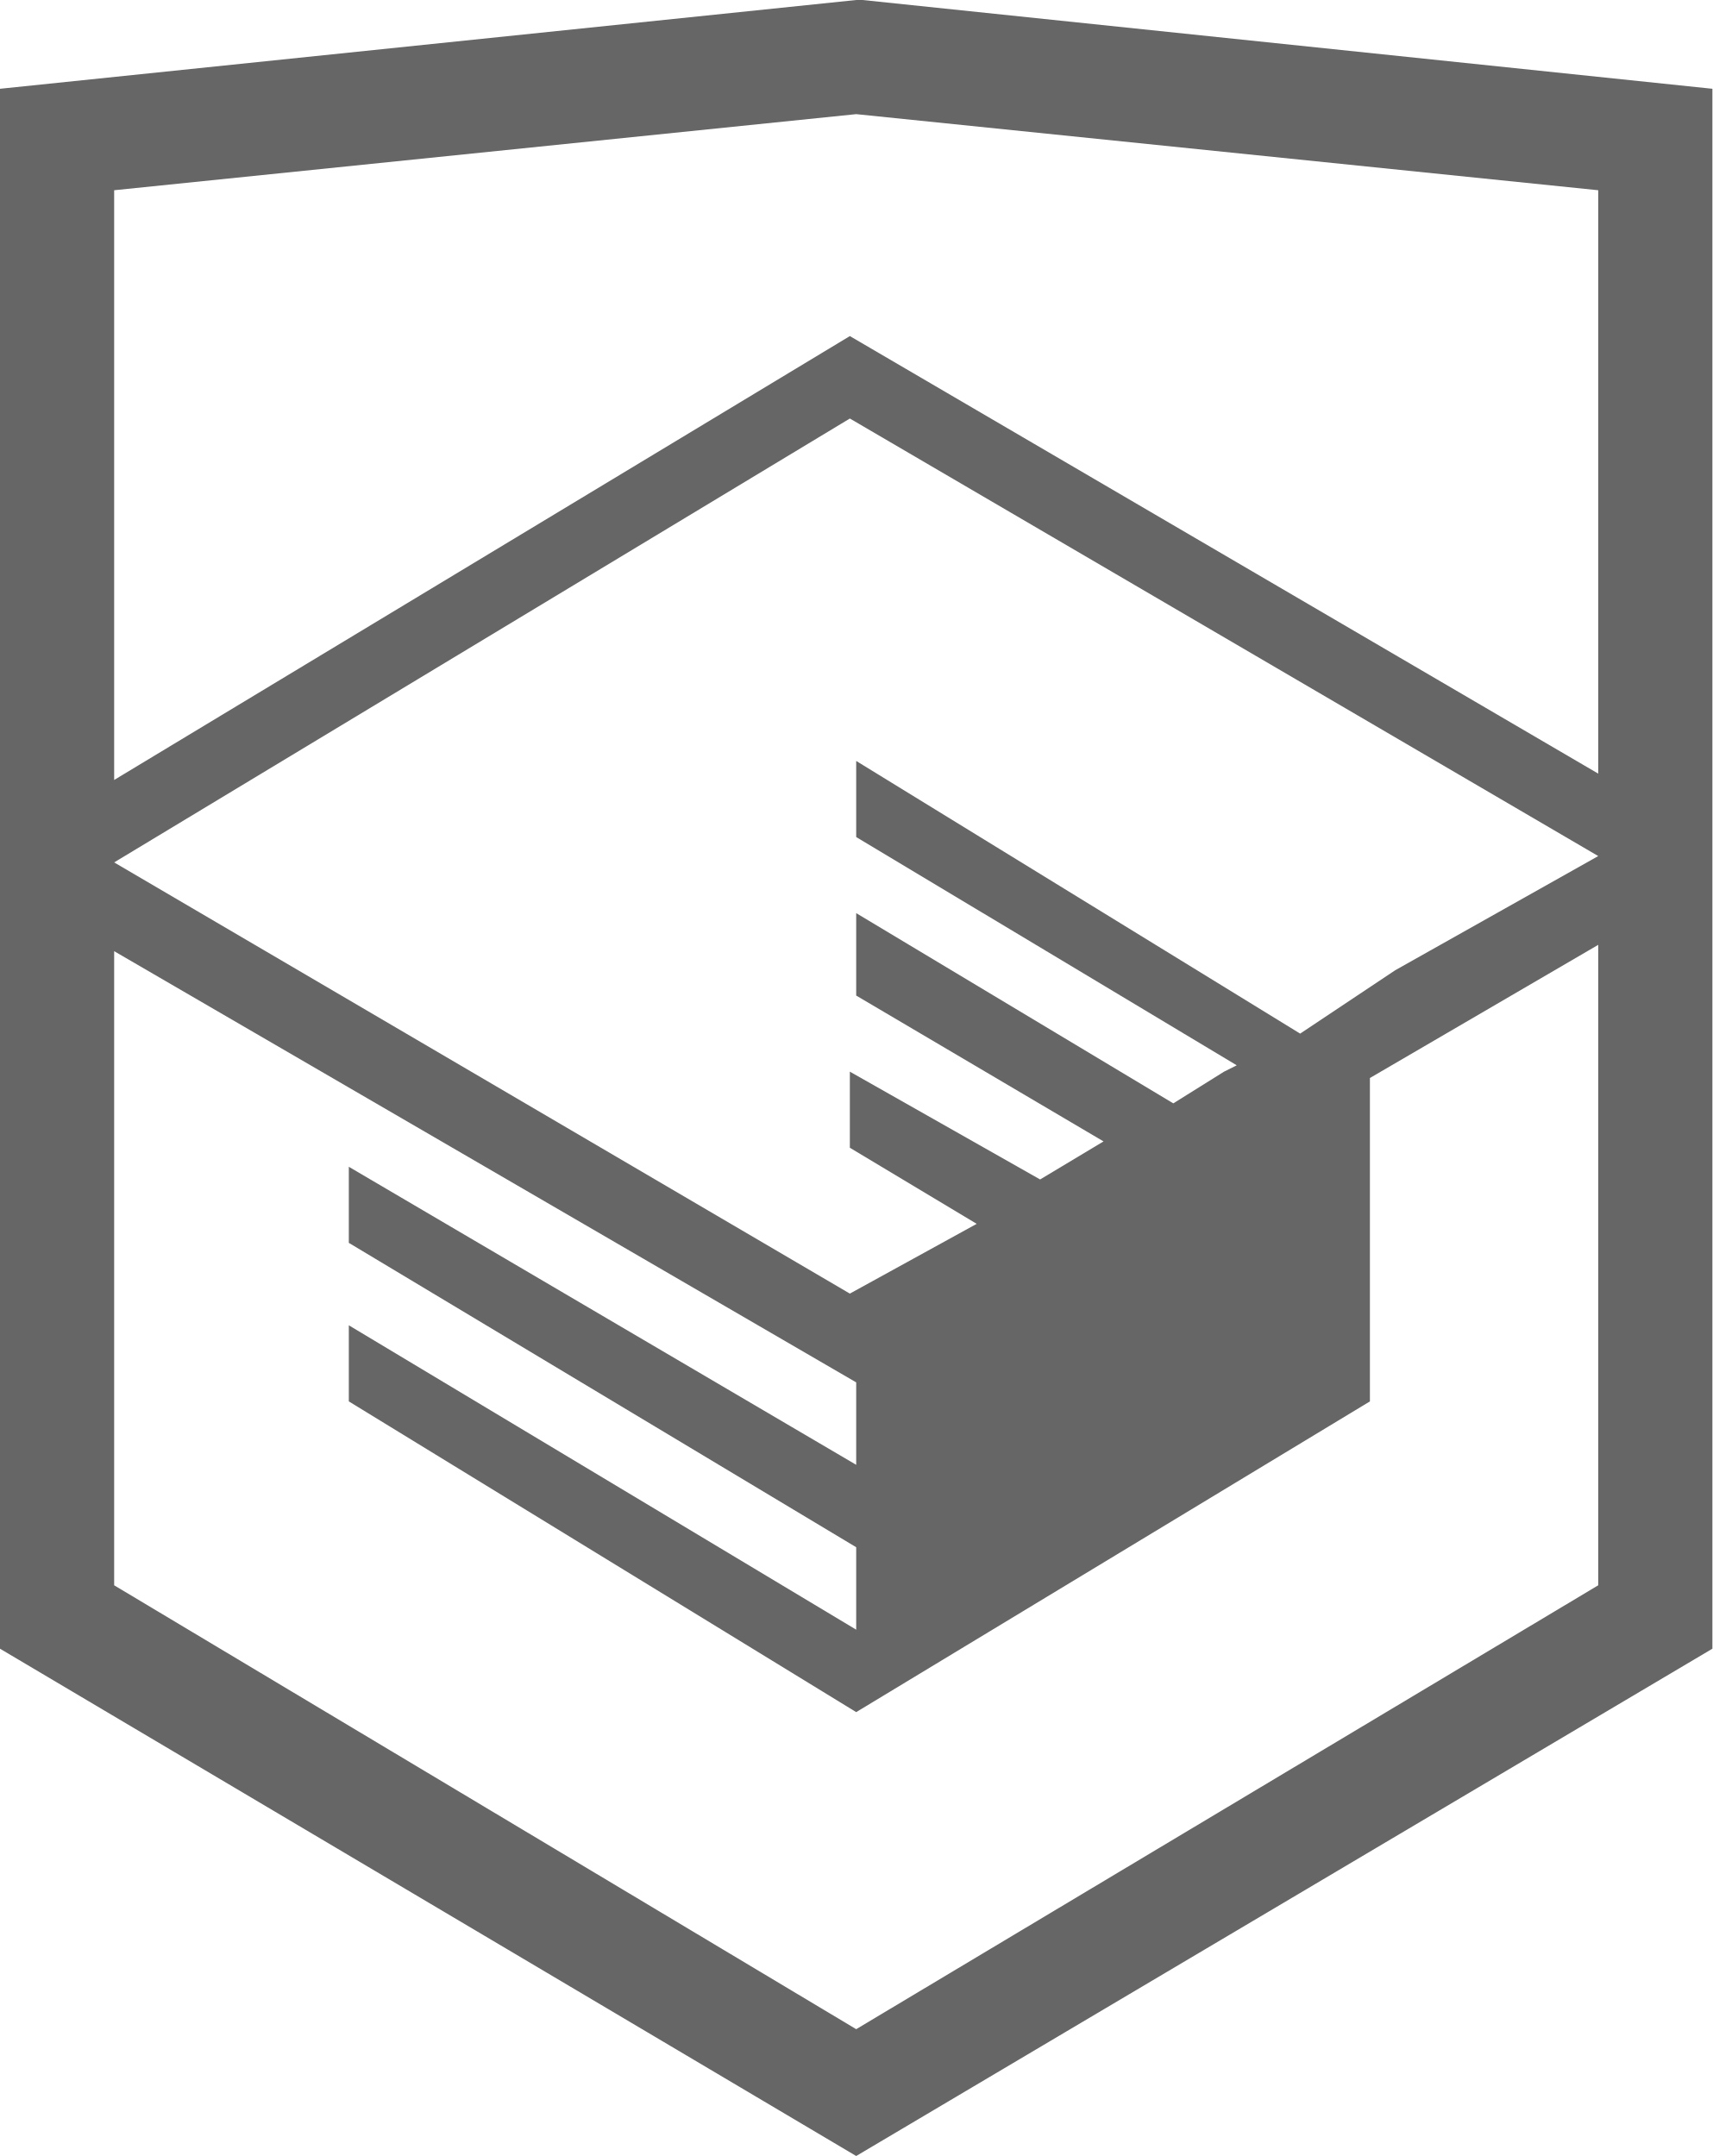
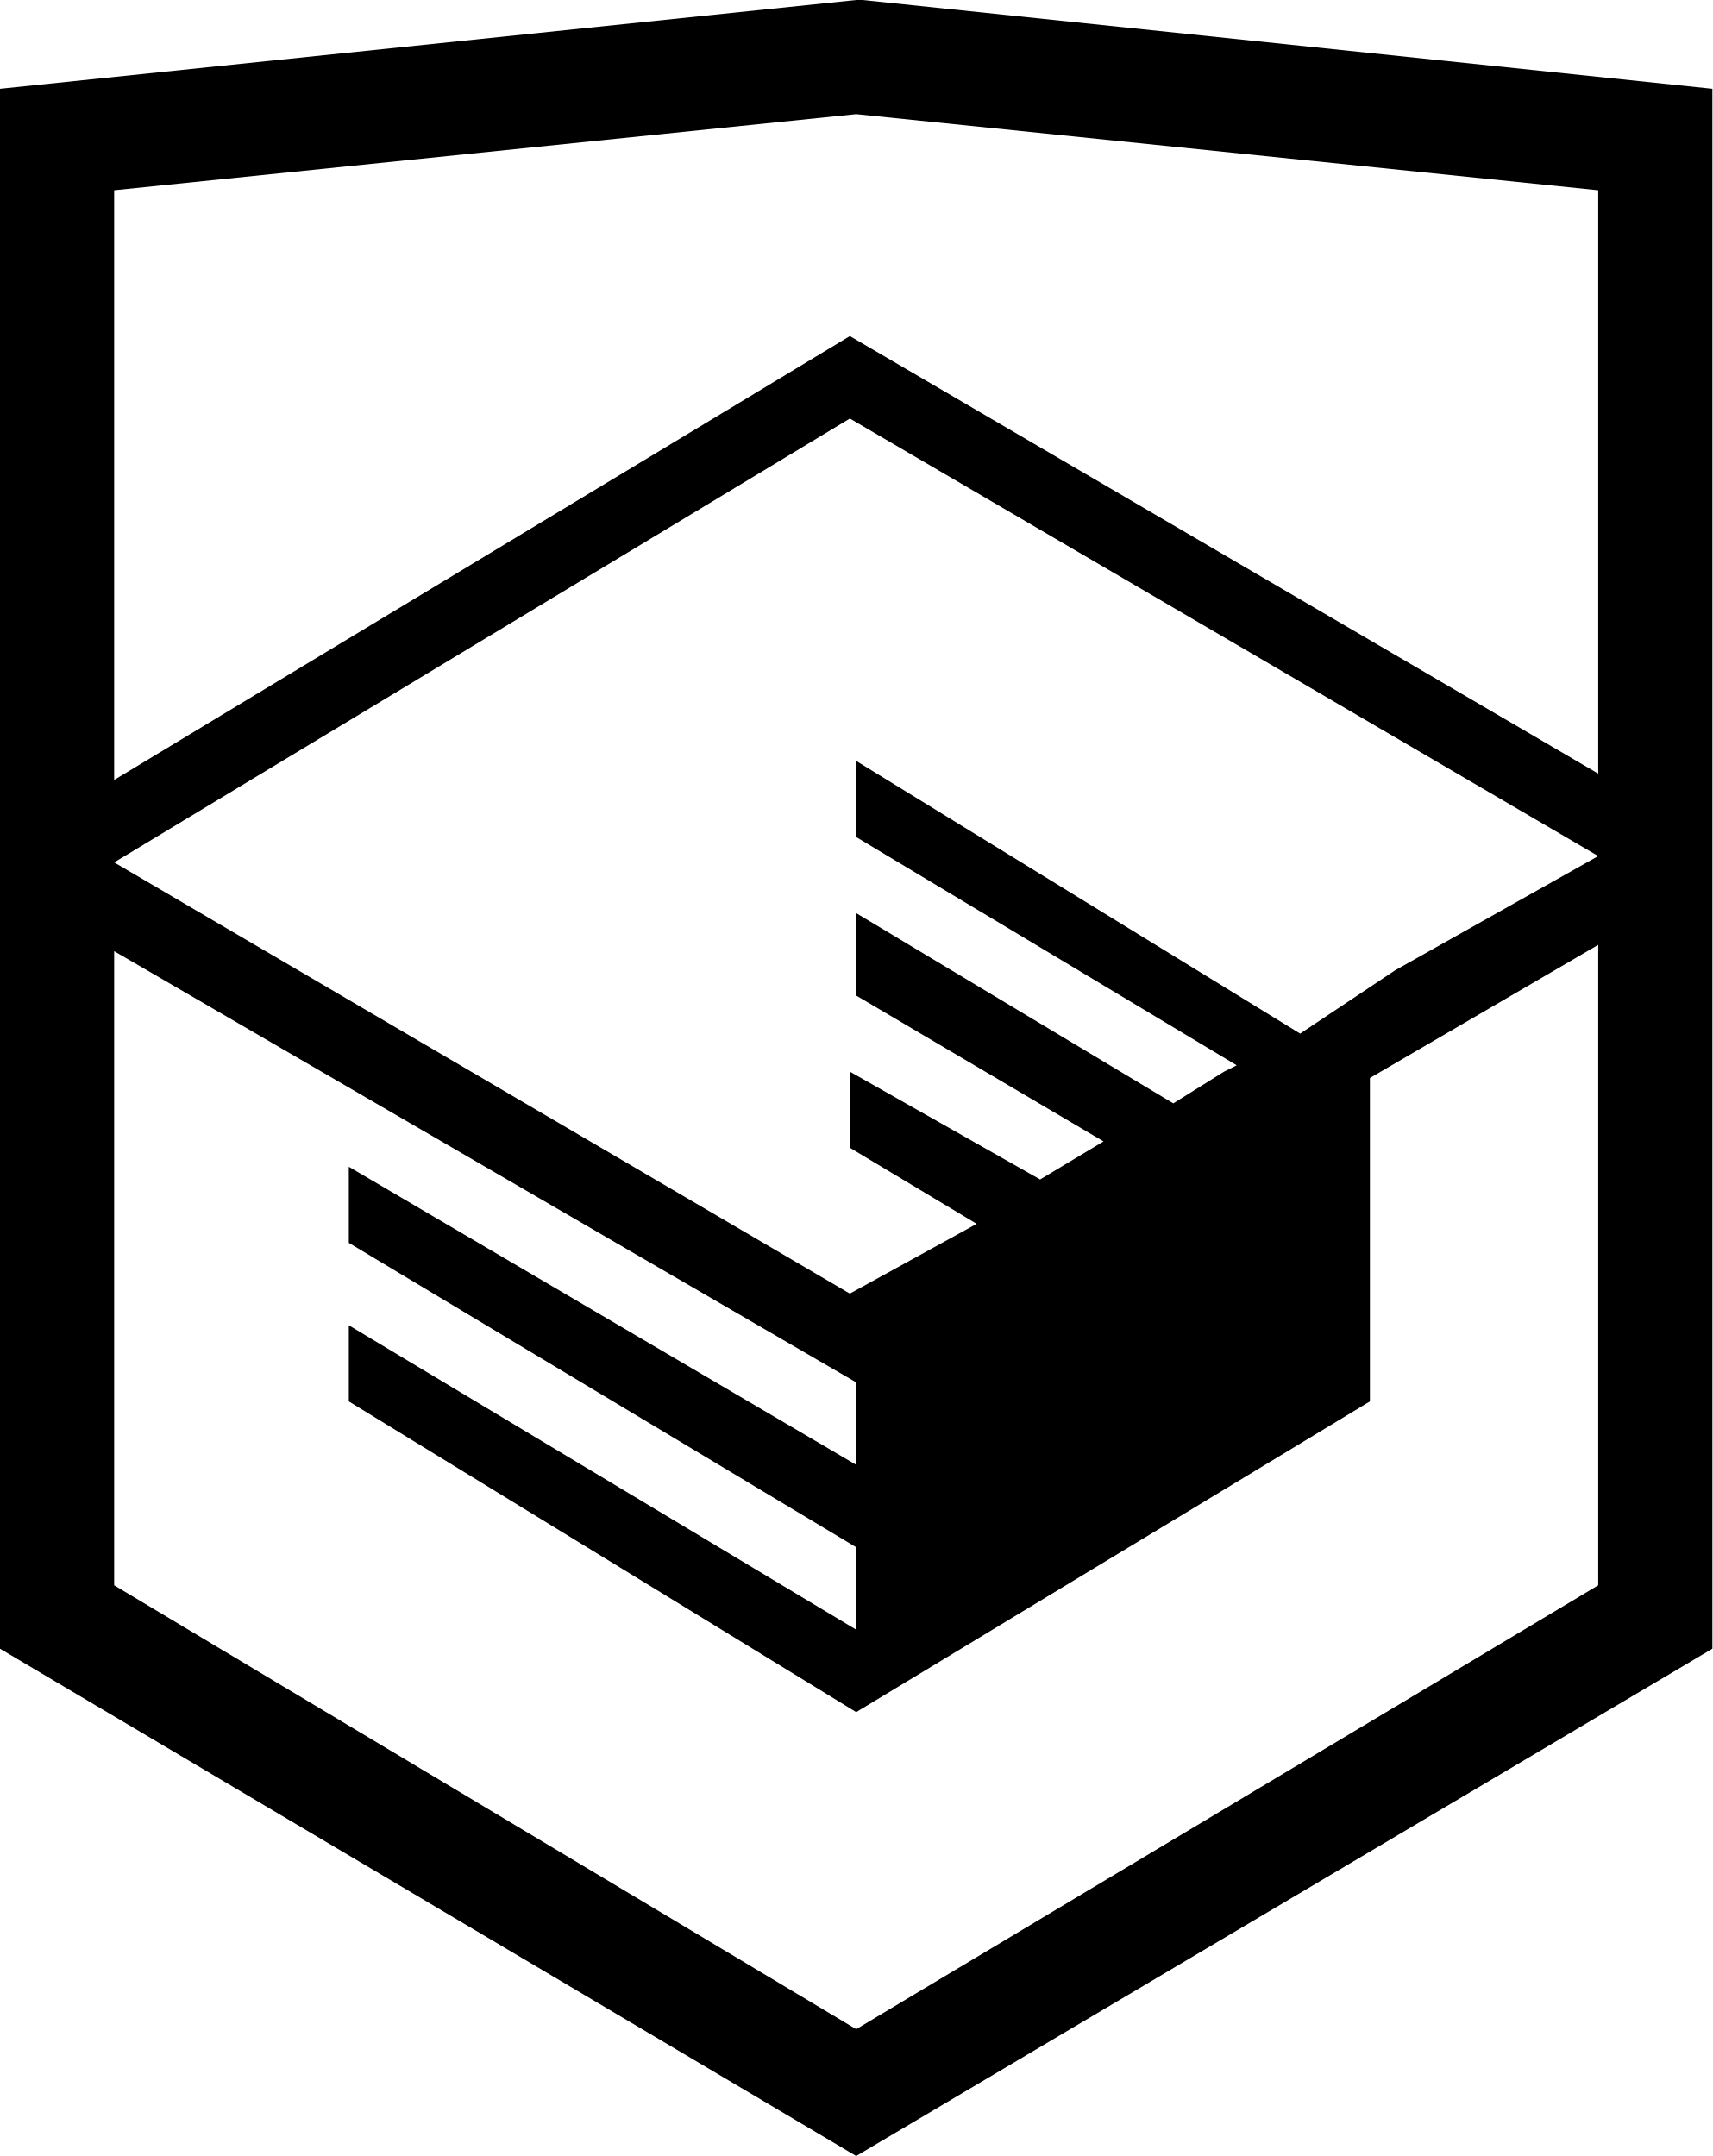
- <svg xmlns="http://www.w3.org/2000/svg" width="27" height="34" fill="none">
-   <path d="M13.6 0h-.1L0 1.4V26l13.5 8L27 26V1.4L13.6 0zm11.6 25l-11.7 7-11.7-7V15l11.7 6.8v1.3l-8-4.7v1.2l8 4.8v1.3l-8-4.8v1.2l8 4.9 8.1-4.9V17l3.6-2.1V25zm0-11.5L22 15.3l-1.5 1-7-4.3v1.2l6 3.6-.2.1-.8.5-5-3v1.3l3.9 2.3-1 .6-3-1.7v1.2l2 1.2-2 1.1-11.6-6.8 11.6-7 11.8 6.9zm0-1.3L13.4 5.3l-11.6 7V3l11.7-1.2L25.2 3v9.2z" fill="#666" />
+ <svg xmlns="http://www.w3.org/2000/svg" width="27" height="34">
+   <path d="M13.6 0h-.1L0 1.4V26l13.5 8L27 26V1.4L13.6 0zm11.6 25l-11.7 7-11.7-7V15l11.7 6.8v1.3l-8-4.7v1.2l8 4.8v1.3l-8-4.8v1.2l8 4.9 8.1-4.9V17l3.6-2.1V25zm0-11.5L22 15.3l-1.5 1-7-4.3v1.2l6 3.6-.2.1-.8.5-5-3v1.3l3.9 2.3-1 .6-3-1.7v1.2l2 1.2-2 1.1-11.6-6.8 11.6-7 11.8 6.9zm0-1.3L13.4 5.3l-11.6 7V3l11.7-1.2L25.2 3v9.2z" />
</svg>
